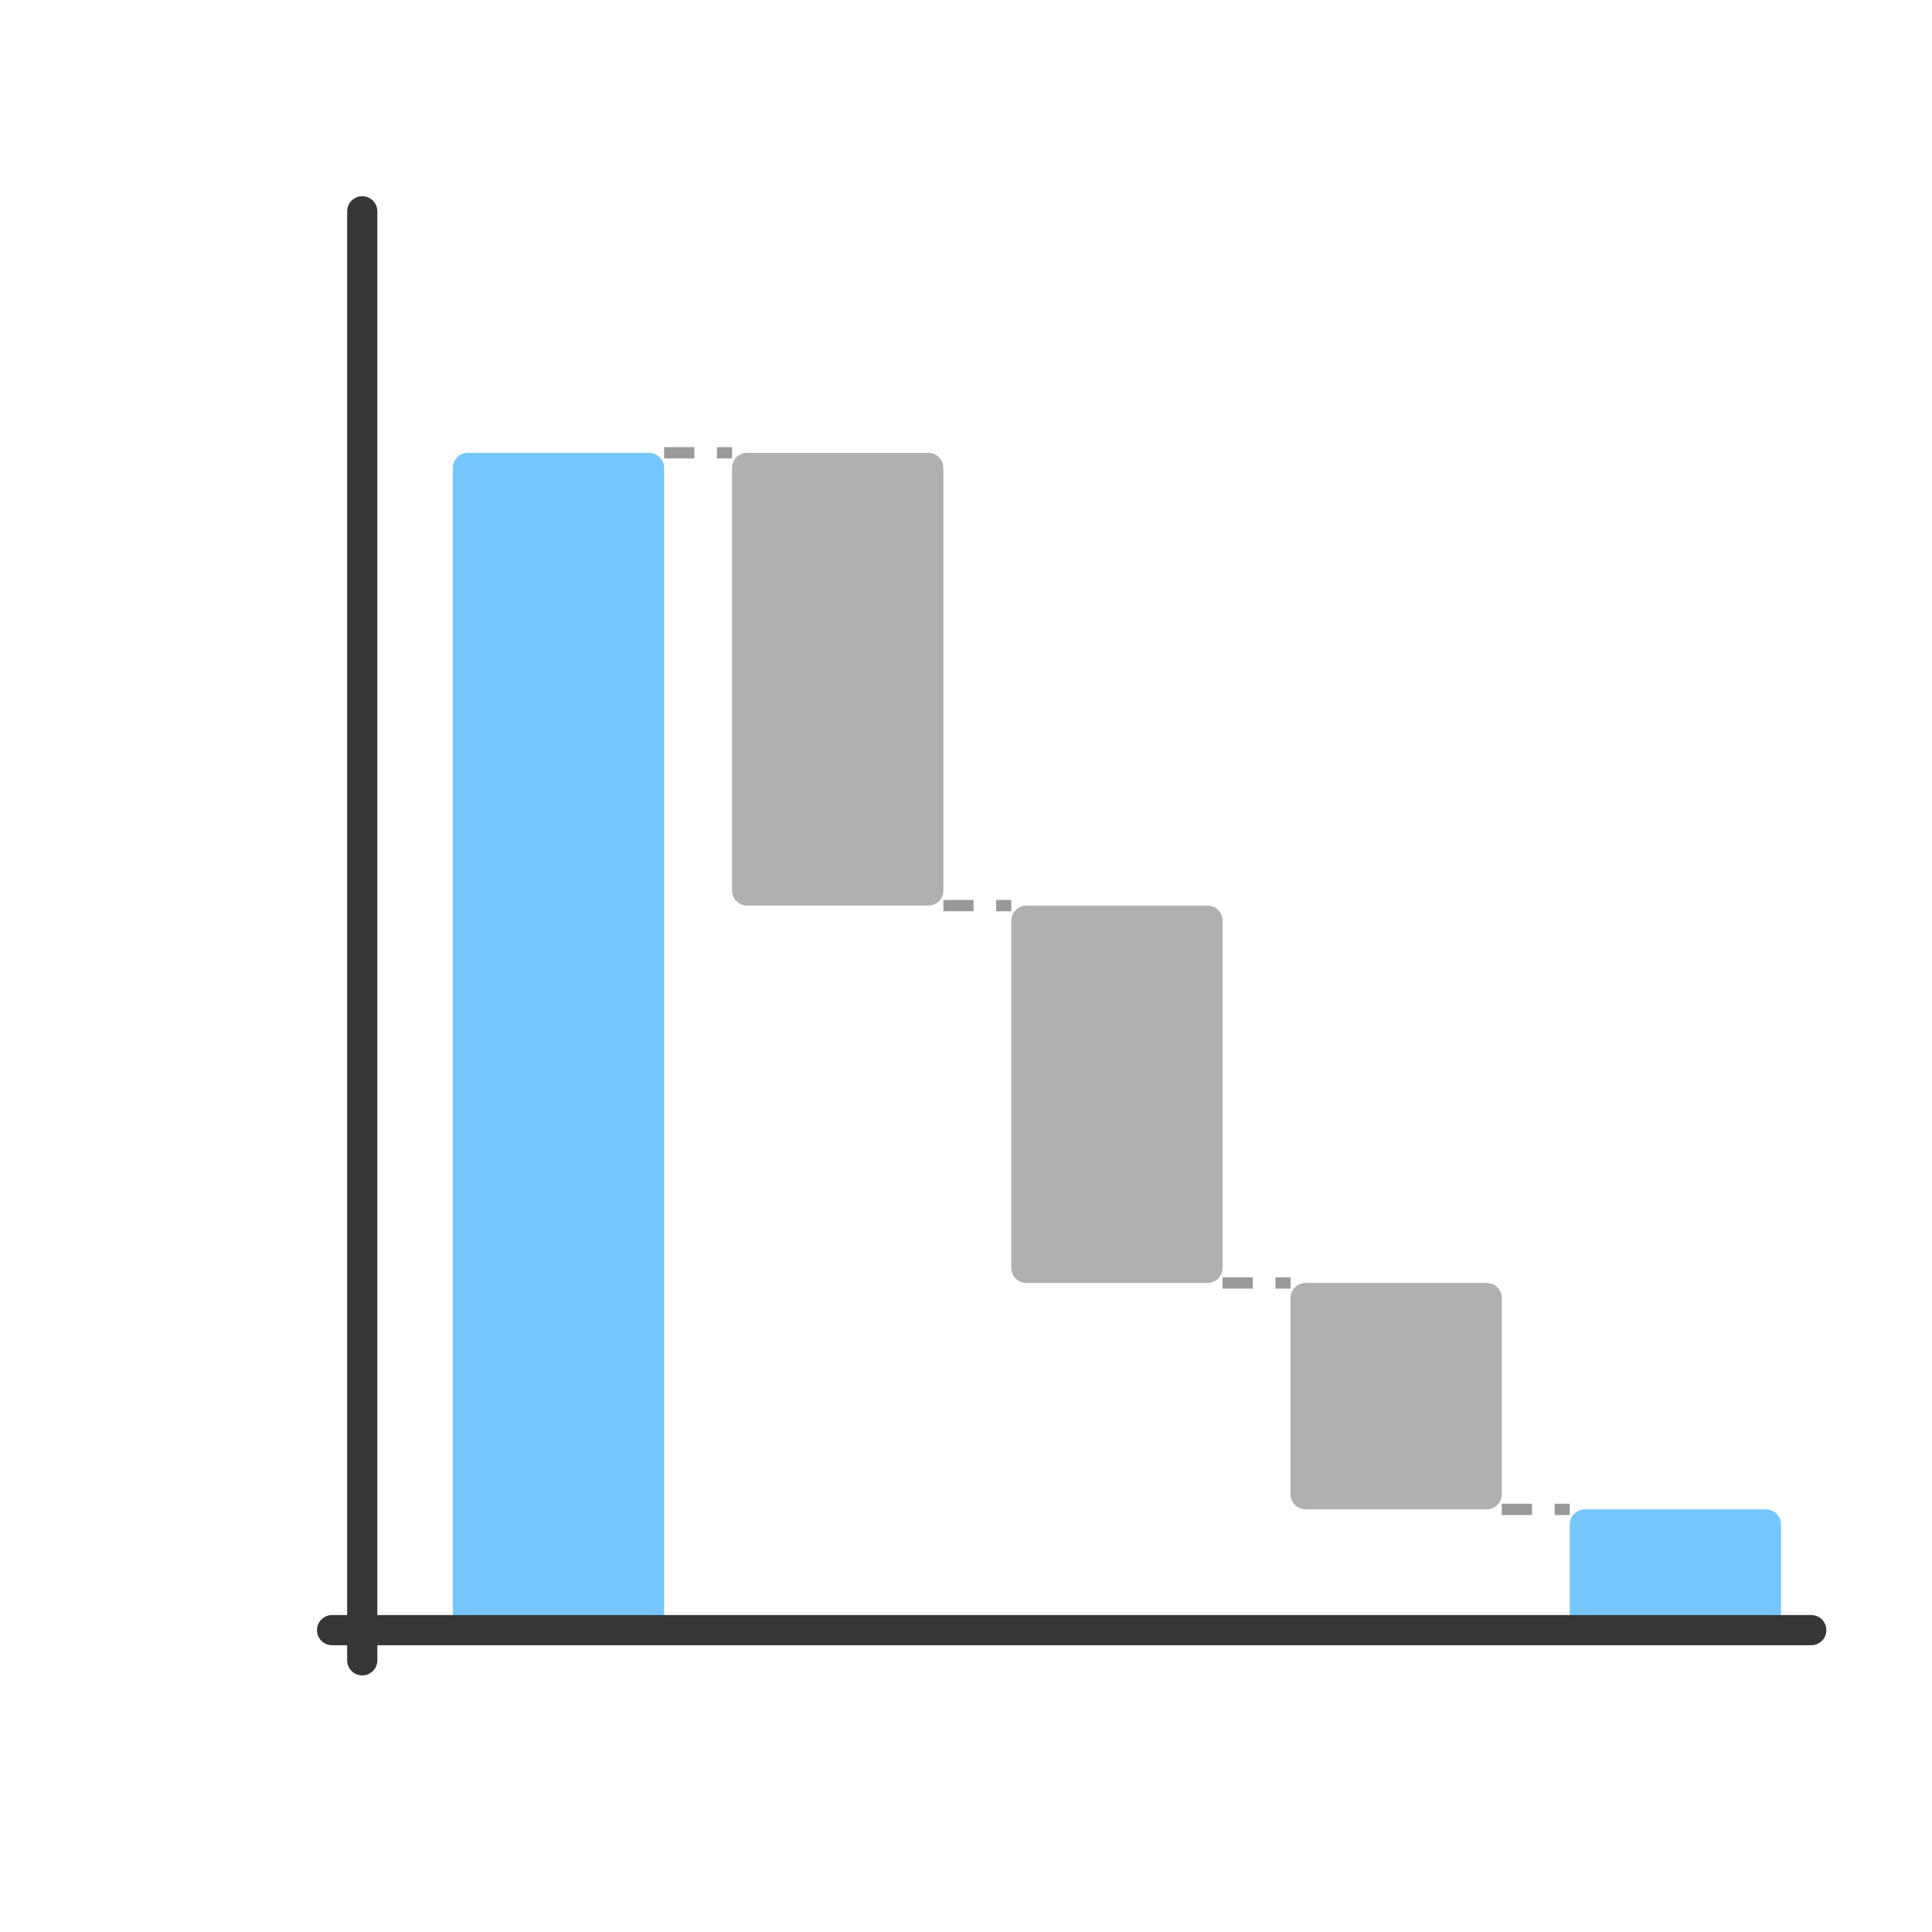
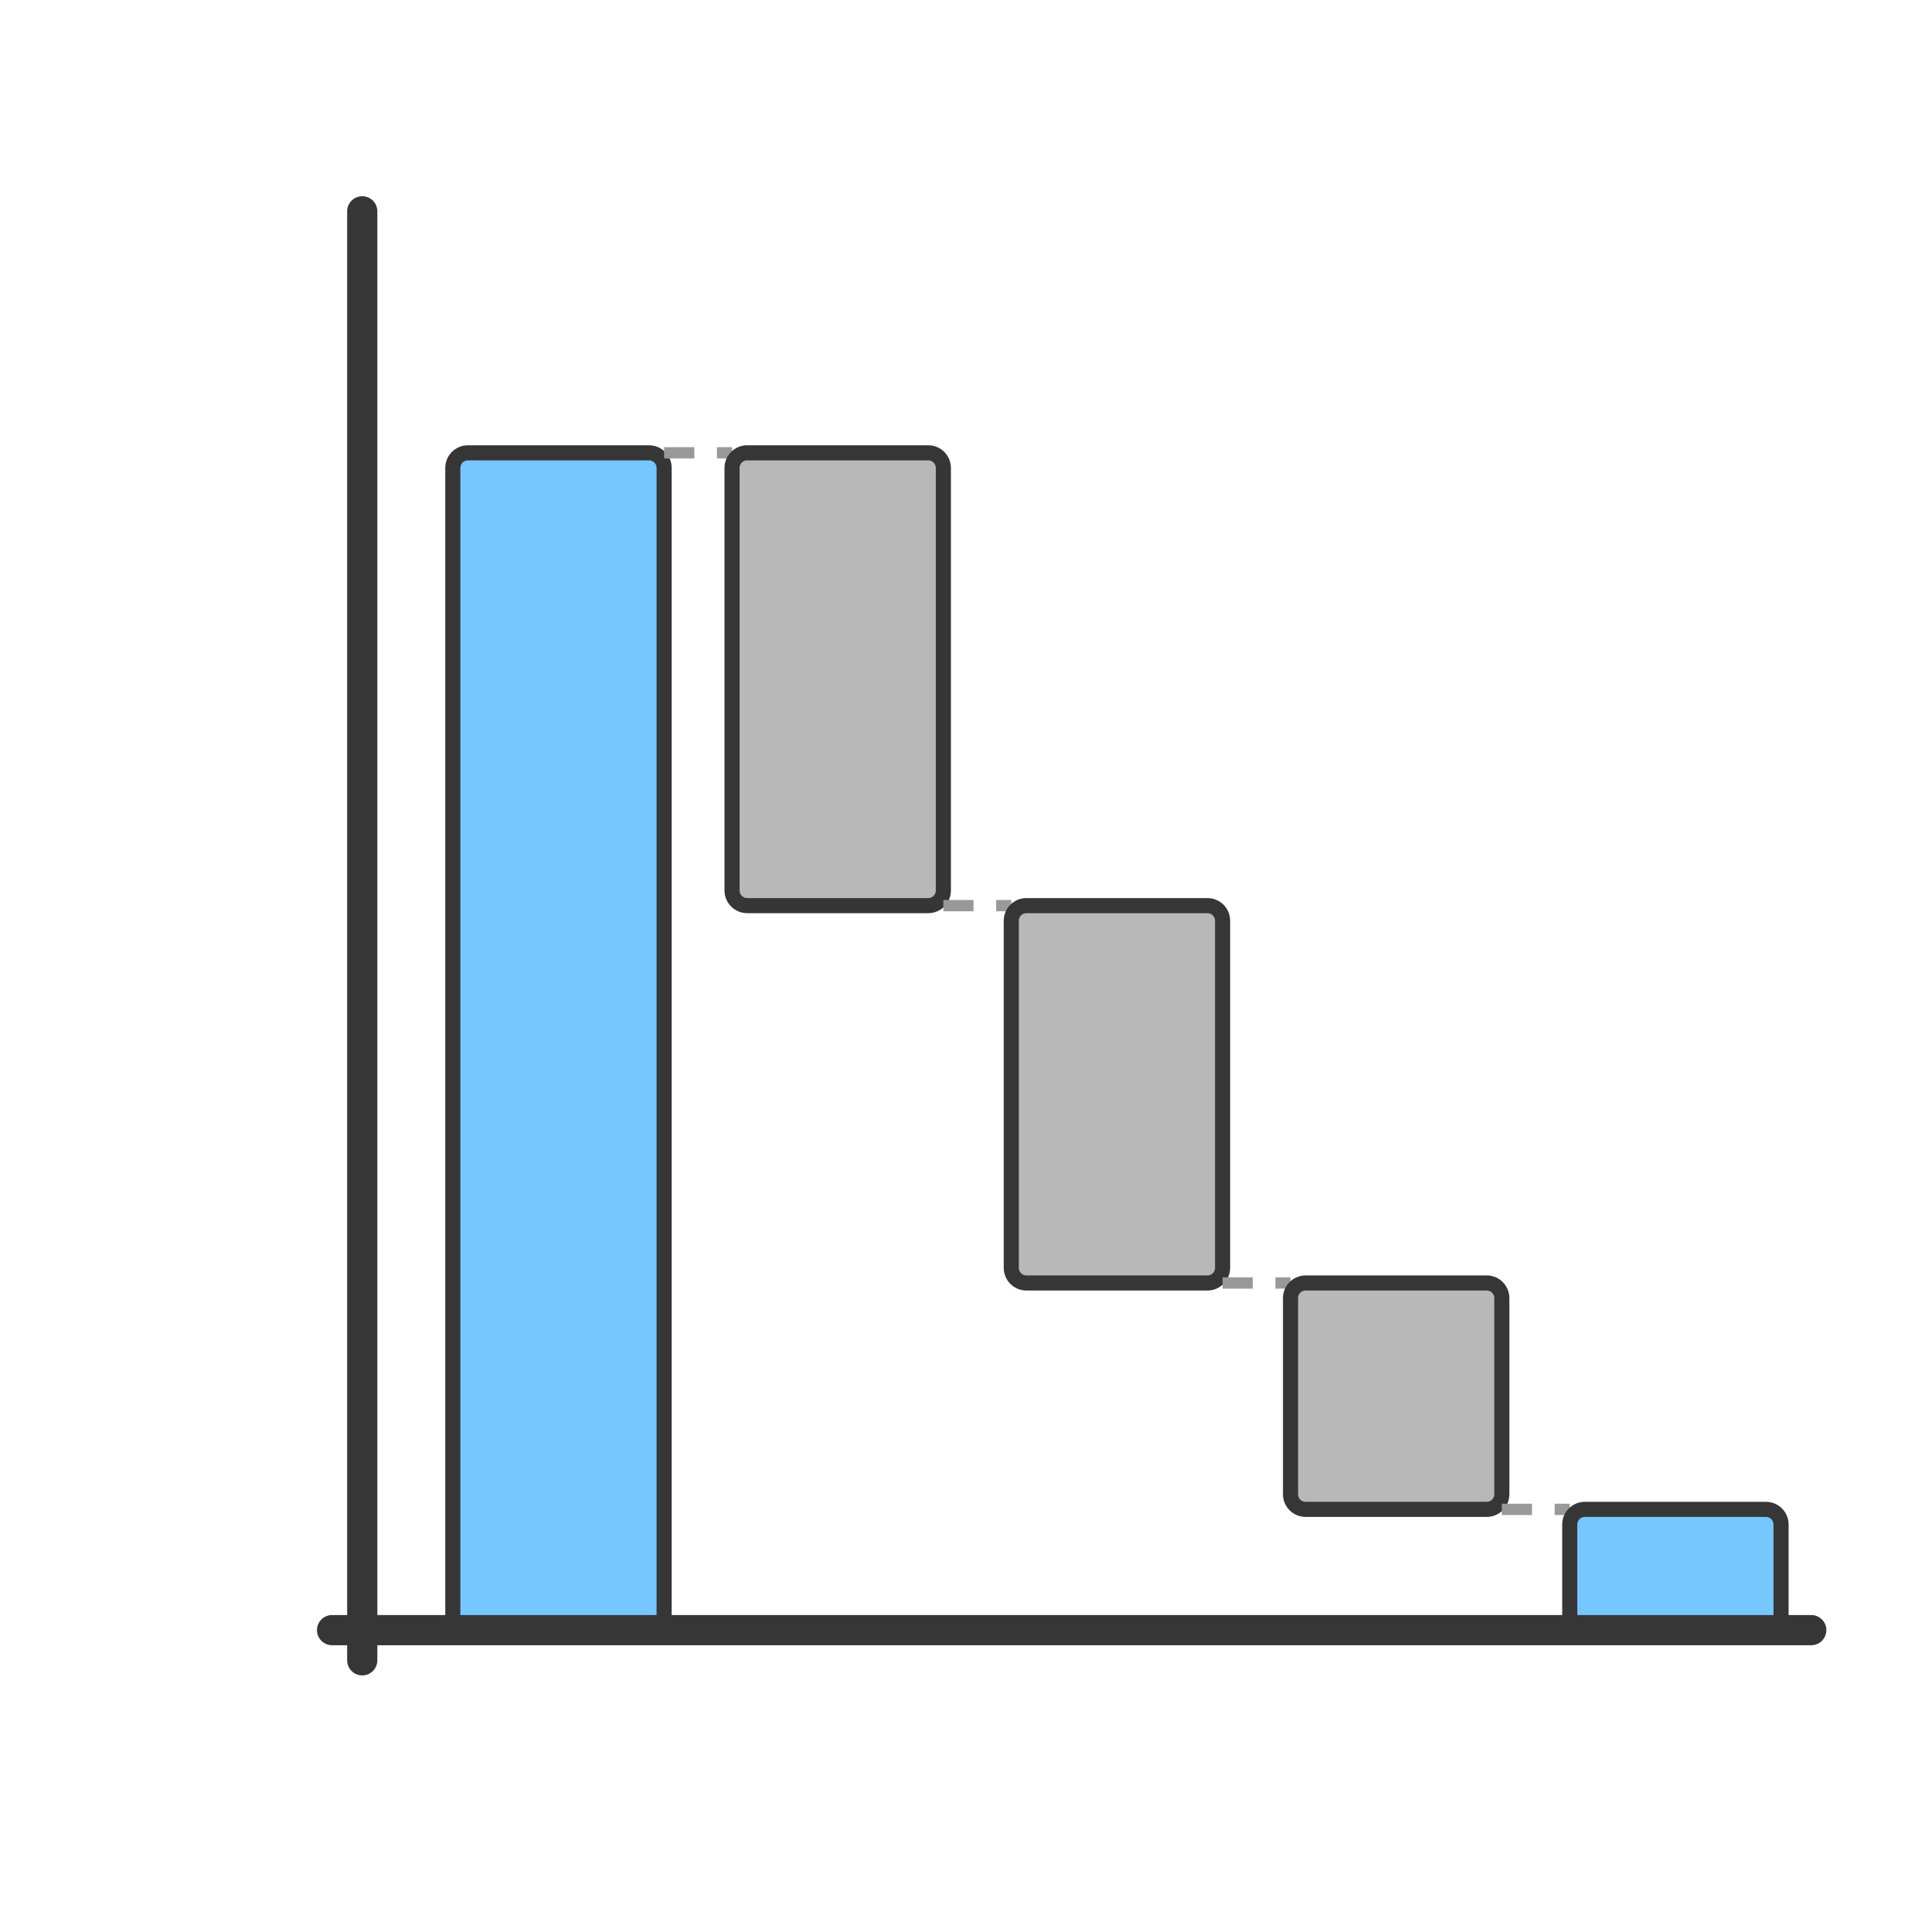
<svg xmlns="http://www.w3.org/2000/svg" viewBox="0 0 256 256" width="256" height="256">
-   <rect x="60" y="60" width="28" height="156" rx="2" fill="#76c6ff" />
+   <rect x="60" y="60" width="28" height="156" rx="2" fill="#76c6ff" stroke="#363636" stroke-width="2" />
  <line x1="88" y1="60" x2="97" y2="60" stroke="#999" stroke-width="1.5" stroke-dasharray="4,3" />
-   <rect x="97" y="60" width="28" height="60" rx="2" fill="#b0b0b0" />
+   <rect x="97" y="60" width="28" height="60" rx="2" fill="#B8B8B8" stroke="#363636" stroke-width="2" />
  <line x1="125" y1="120" x2="134" y2="120" stroke="#999" stroke-width="1.5" stroke-dasharray="4,3" />
-   <rect x="134" y="120" width="28" height="50" rx="2" fill="#b0b0b0" />
+   <rect x="134" y="120" width="28" height="50" rx="2" fill="#B8B8B8" stroke="#363636" stroke-width="2" />
  <line x1="162" y1="170" x2="171" y2="170" stroke="#999" stroke-width="1.5" stroke-dasharray="4,3" />
-   <rect x="171" y="170" width="28" height="30" rx="2" fill="#b0b0b0" />
+   <rect x="171" y="170" width="28" height="30" rx="2" fill="#B8B8B8" stroke="#363636" stroke-width="2" />
  <line x1="199" y1="200" x2="208" y2="200" stroke="#999" stroke-width="1.5" stroke-dasharray="4,3" />
-   <rect x="208" y="200" width="28" height="16" rx="2" fill="#76c6ff" />
+   <rect x="208" y="200" width="28" height="16" rx="2" fill="#76c6ff" stroke="#363636" stroke-width="2" />
  <line x1="48" y1="28" x2="48" y2="220" stroke="#363636" stroke-width="4" stroke-linecap="round" />
  <line x1="44" y1="216" x2="240" y2="216" stroke="#363636" stroke-width="4" stroke-linecap="round" />
</svg>
